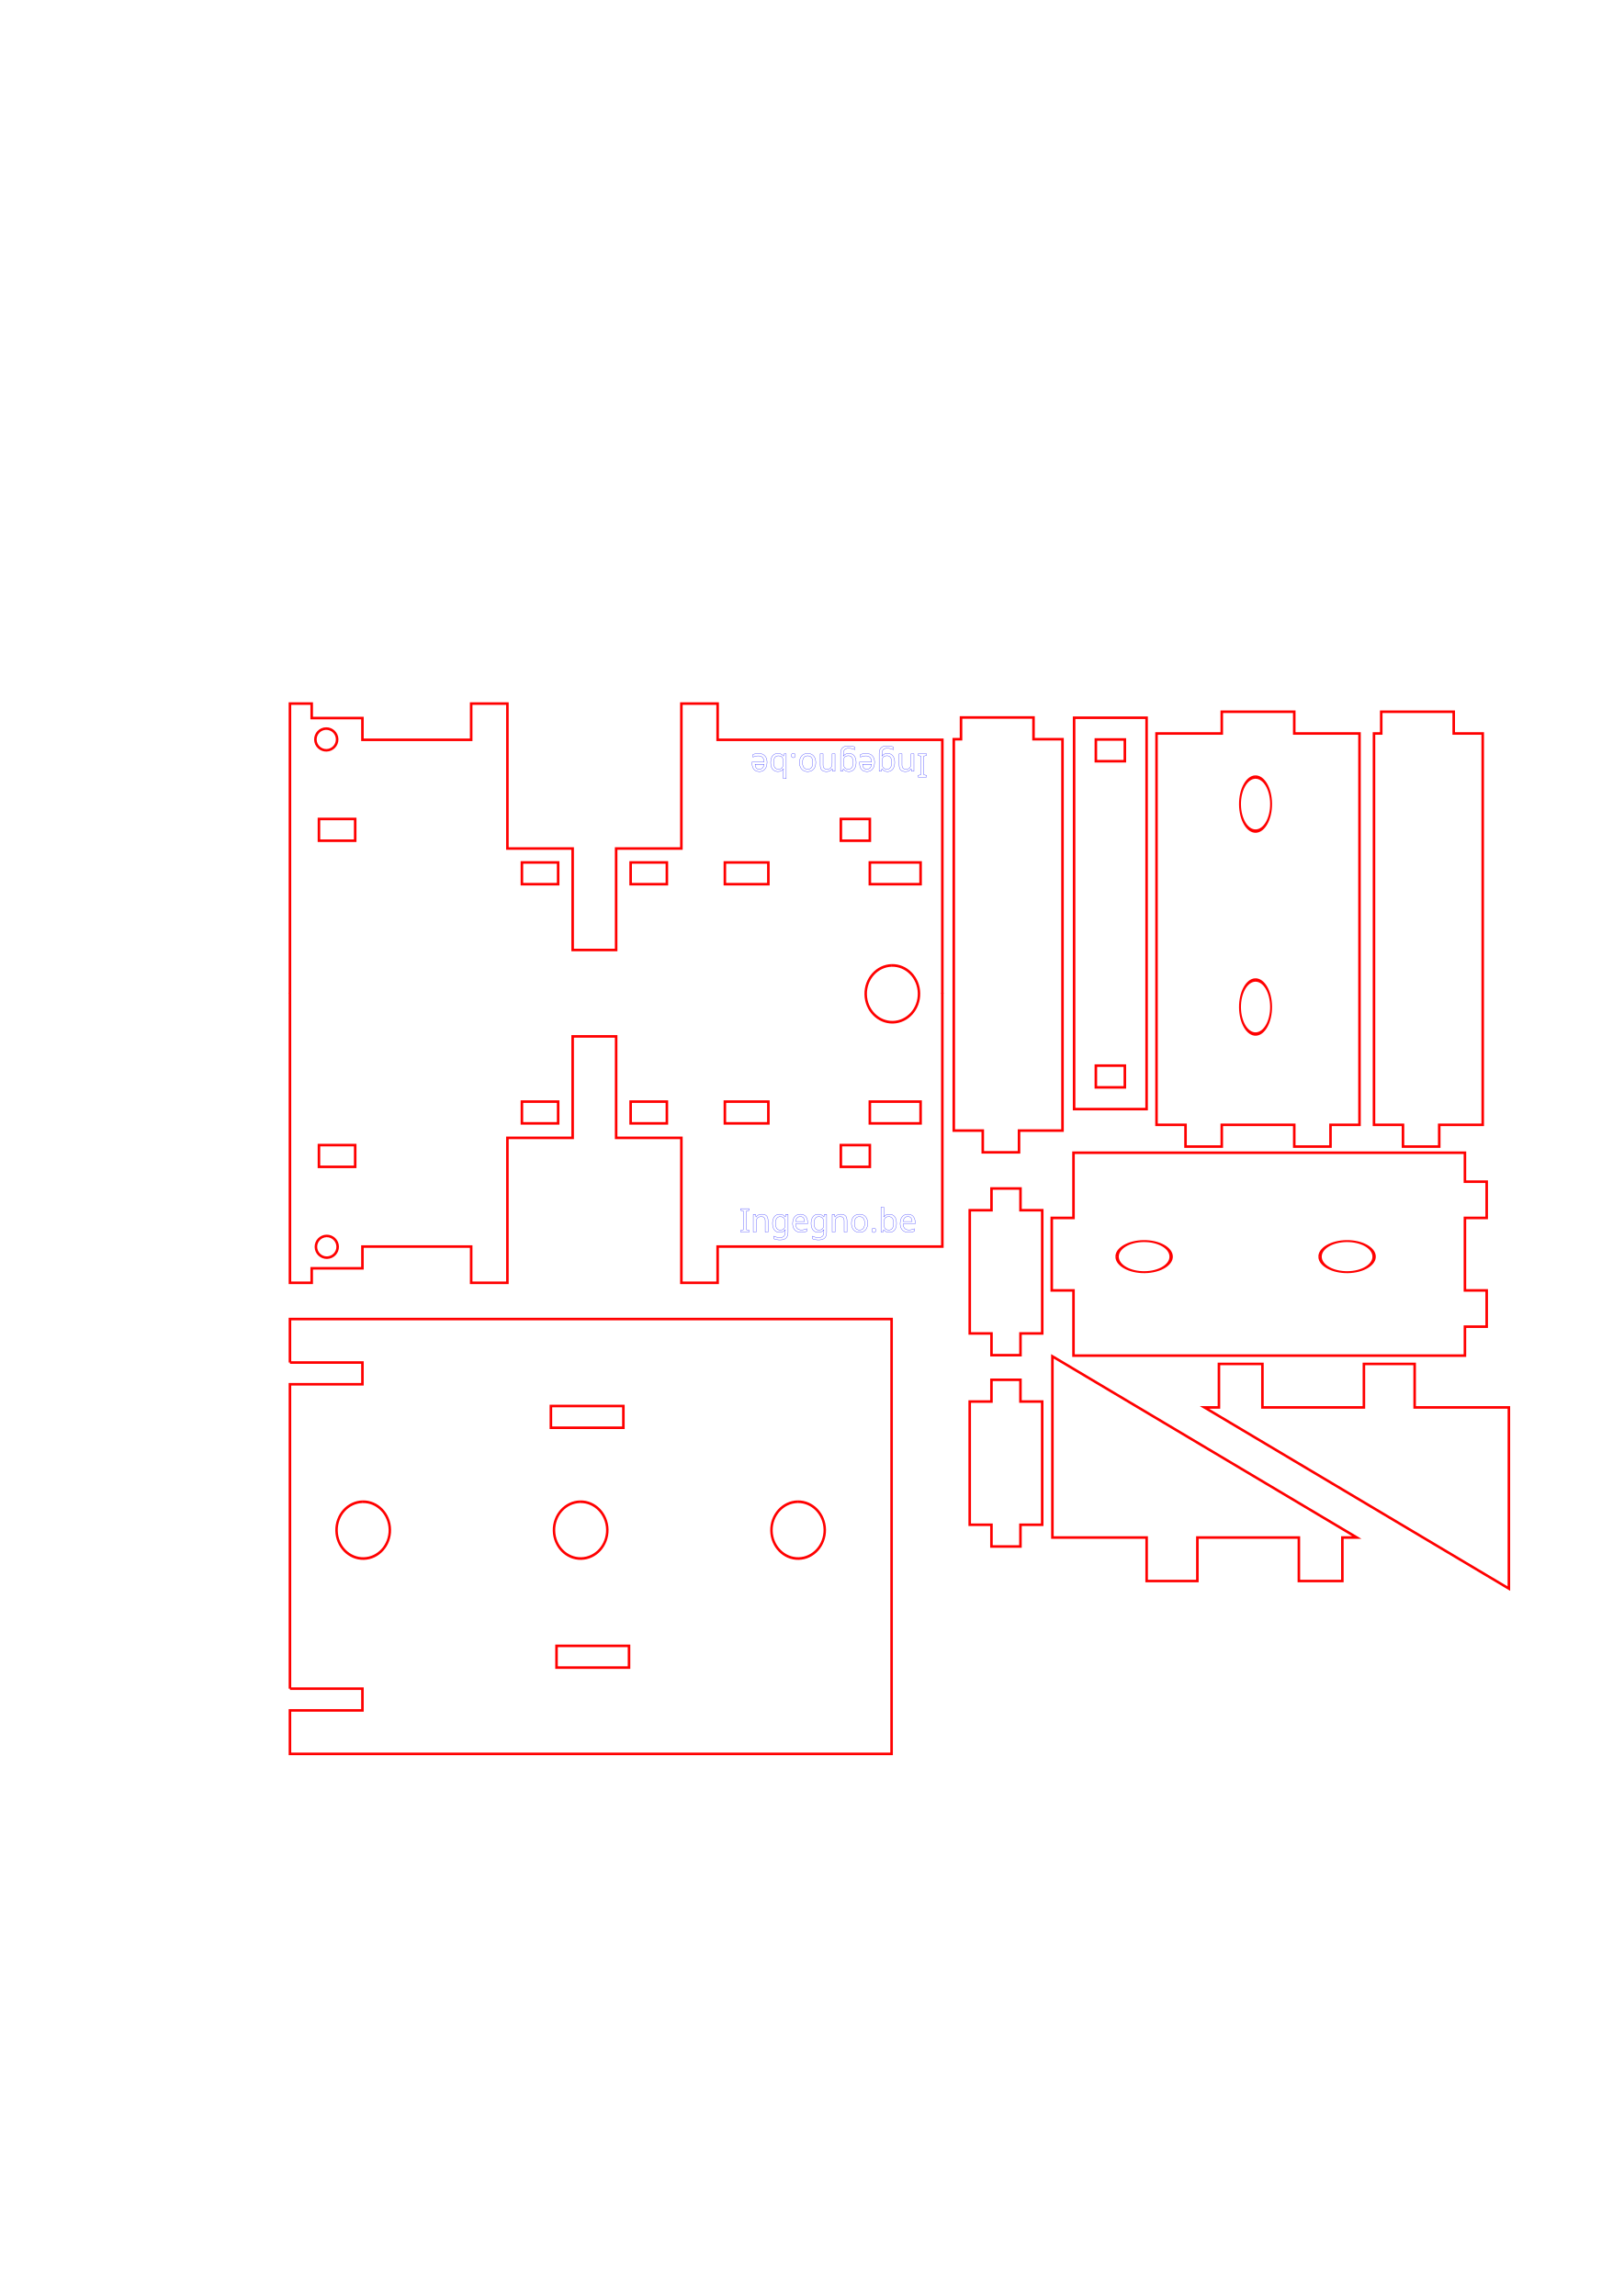
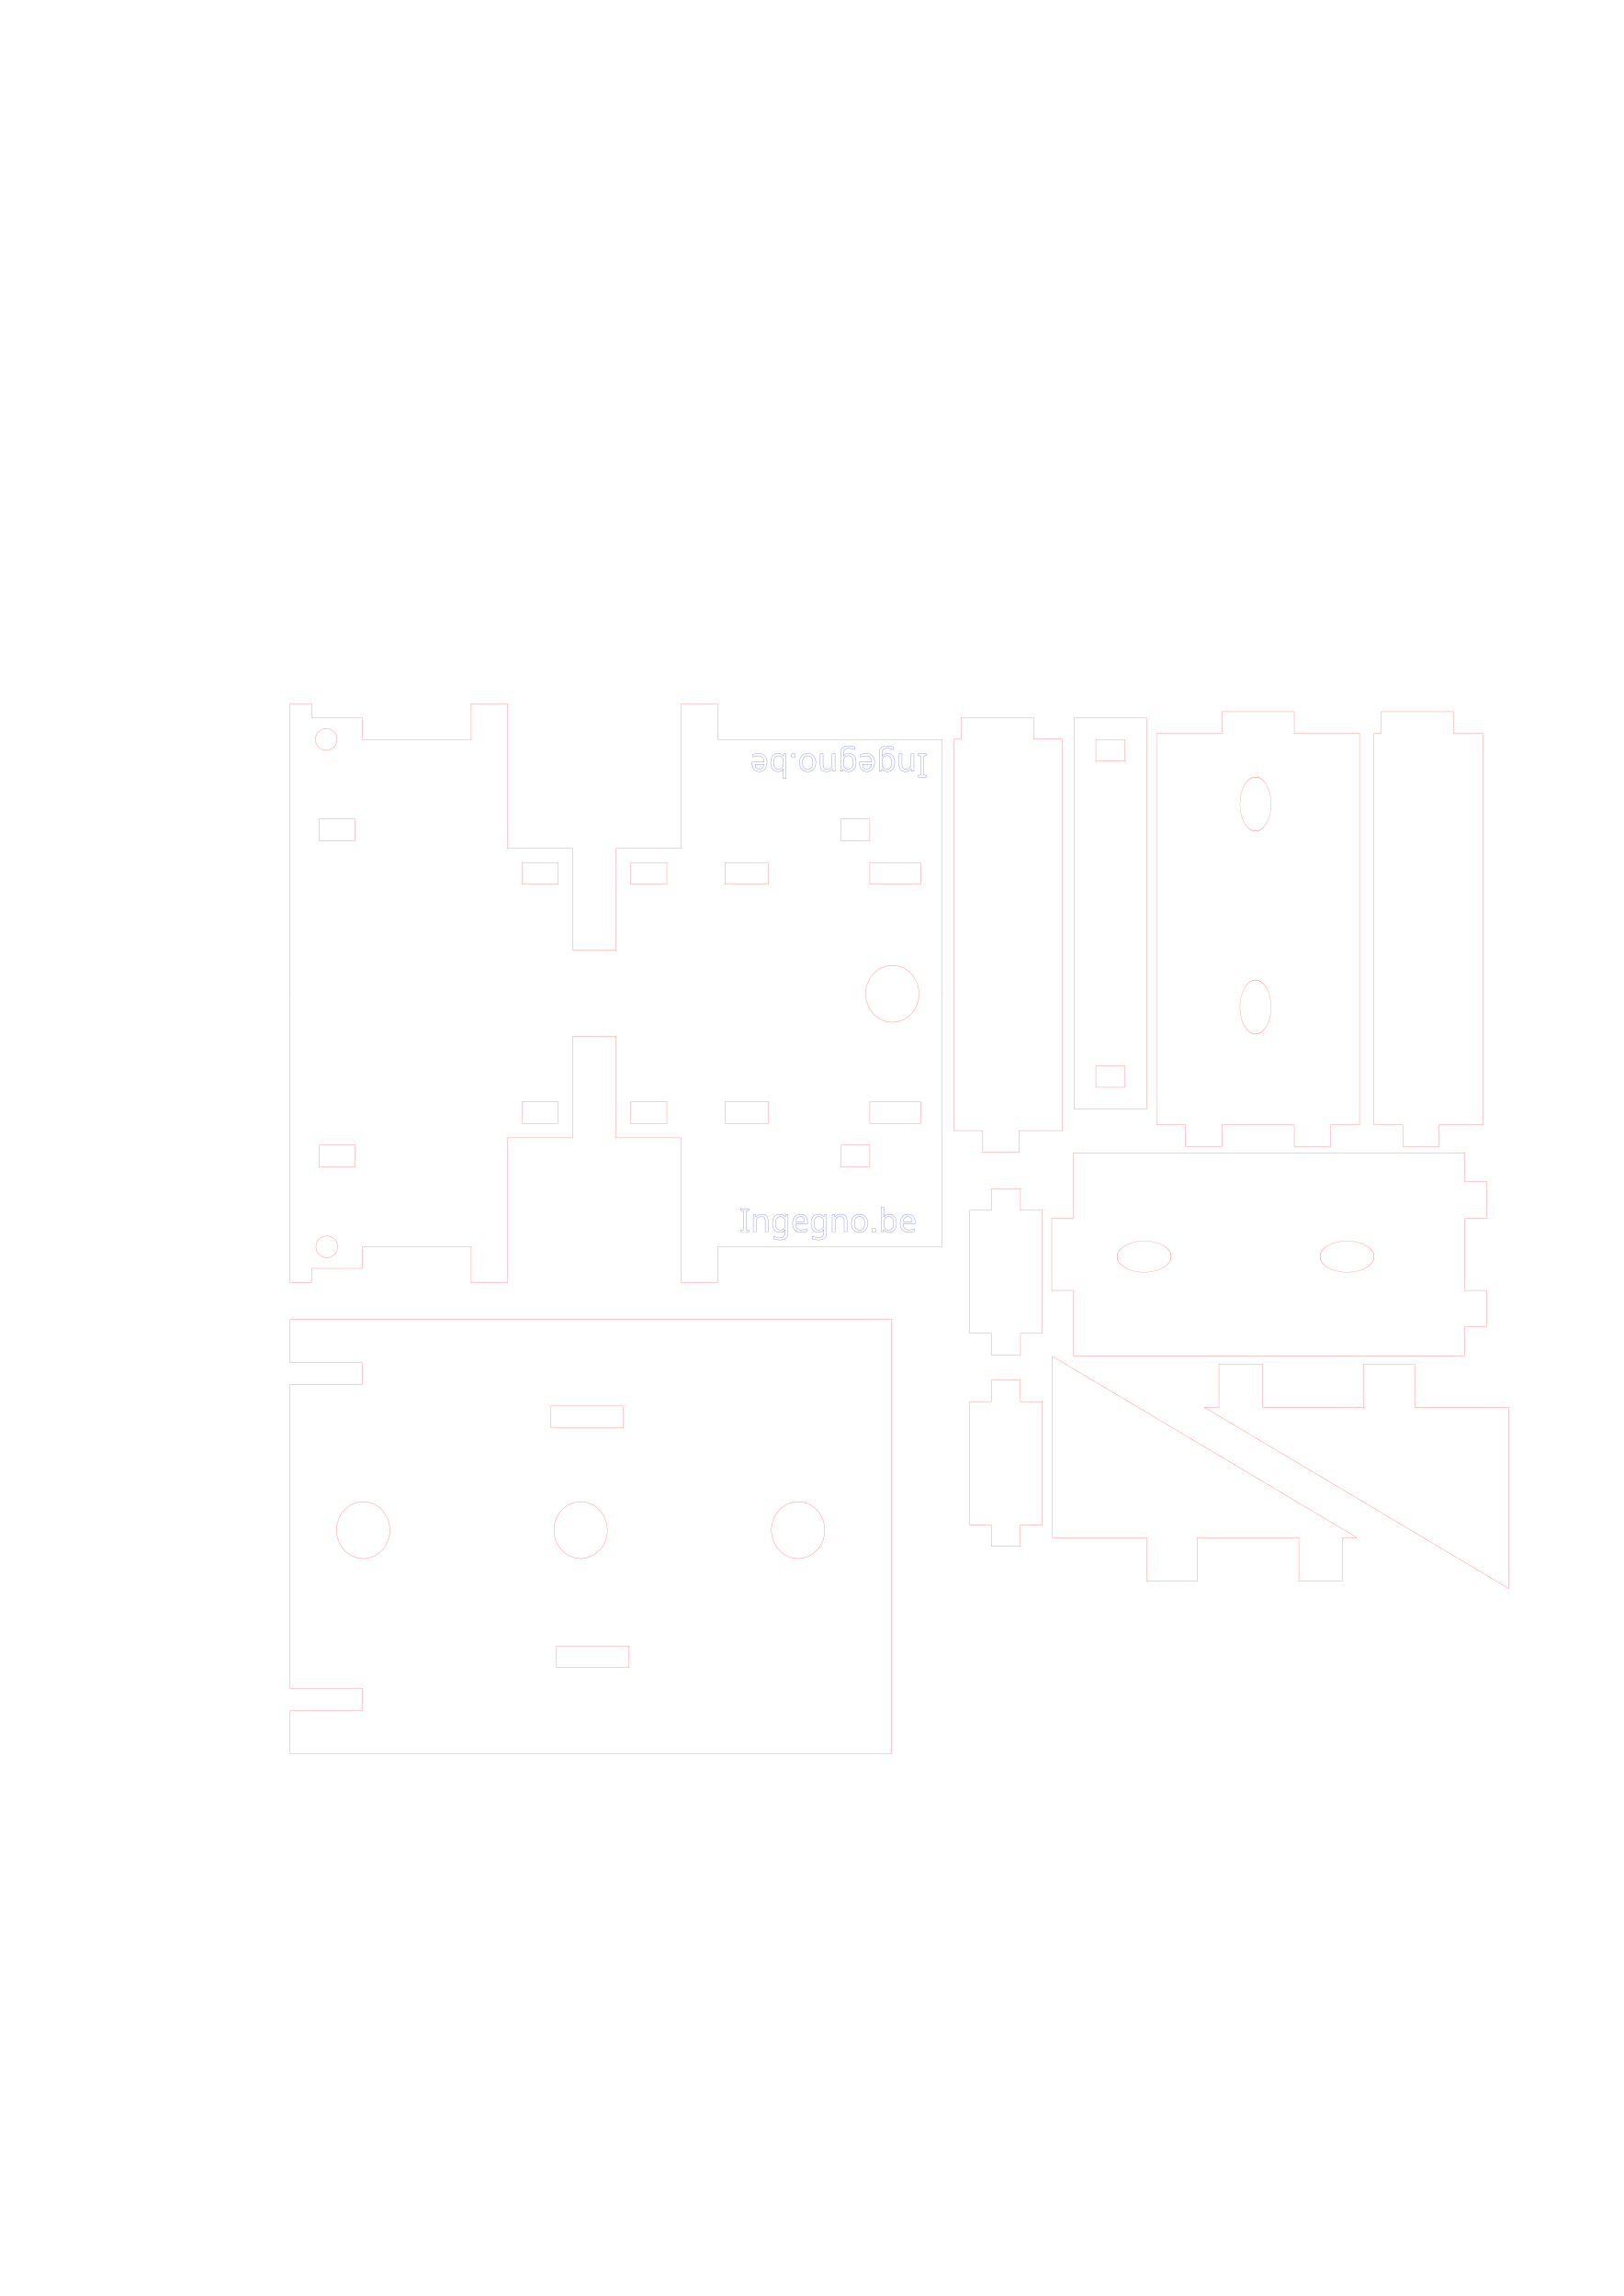
<svg xmlns="http://www.w3.org/2000/svg" width="210mm" height="297mm" id="svg2" version="1.1">
  <defs id="defs4" />
  <g id="layer1">
-     <g id="g3788" transform="translate(-230.9189,-27.60987)" style="stroke:#ff0000;stroke-opacity:1;fill:none;stroke-width:1.25;stroke-miterlimit:4;stroke-dasharray:none">
-       <path id="path3786" d="m 372.651,513.043 0,141.732 10.63,0 0,-7.087 24.803,0 0,-10.63 53.15,0 0,17.717 17.717,0 0,-70.866 31.89,0 0,-49.606 21.26,0 0,49.606 31.89,0 0,70.866 17.717,0 0,-17.717 109.843,0 0,-124.016" style="fill:none;stroke:#ff0000;stroke-width:1.25;stroke-linecap:butt;stroke-linejoin:miter;stroke-opacity:1;stroke-miterlimit:4;stroke-dasharray:none" />
+     <g id="g3788" transform="translate(-230.9189,-27.60987)" style="stroke:#ff0000;stroke-opacity:1;fill:none;stroke-width:0.089;stroke-miterlimit:4;stroke-dasharray:none">
+       <path id="path3786" d="m 372.651,513.043 0,141.732 10.63,0 0,-7.087 24.803,0 0,-10.63 53.15,0 0,17.717 17.717,0 0,-70.866 31.89,0 0,-49.606 21.26,0 0,49.606 31.89,0 0,70.866 17.717,0 0,-17.717 109.843,0 0,-124.016" style="fill:none;stroke:#ff0000;stroke-width:0.089;stroke-linecap:butt;stroke-linejoin:miter;stroke-opacity:1;stroke-miterlimit:4;stroke-dasharray:none" />
    </g>
-     <path id="path3786-7" d="m 141.733,485.709 0,-141.732 10.63,0 0,7.087 24.803,0 0,10.63 53.15,0 0,-17.717 17.717,0 0,70.866 31.89,0 0,49.606 21.26,0 0,-49.606 31.89,0 0,-70.866 17.717,0 0,17.717 109.843,0 0,124.016" style="fill:none;stroke:#ff0000;stroke-width:1.25;stroke-linecap:butt;stroke-linejoin:miter;stroke-opacity:1;stroke-miterlimit:4;stroke-dasharray:none" />
-     <path style="fill:none;stroke:#ff0000;stroke-width:1.25;stroke-linecap:butt;stroke-linejoin:miter;stroke-opacity:1;stroke-miterlimit:4;stroke-dasharray:none" d="m 255.118,549.213 17.717,0 0,-10.63 -17.717,0 0,7.087 z" id="path3799" />
-     <path style="fill:none;stroke:#ff0000;stroke-width:1.25;stroke-linecap:butt;stroke-linejoin:miter;stroke-opacity:1;stroke-miterlimit:4;stroke-dasharray:none" d="m 308.268,549.213 17.717,0 0,-10.63 -17.717,0 0,7.087 z" id="path3799-0" />
-     <path style="fill:none;stroke:#ff0000;stroke-width:1.25;stroke-linecap:butt;stroke-linejoin:miter;stroke-opacity:1;stroke-miterlimit:4;stroke-dasharray:none" d="m 308.268,432.283 17.717,0 0,-10.63 -17.717,0 0,7.087 z" id="path3799-2" />
-     <path style="fill:none;stroke:#ff0000;stroke-width:1.25;stroke-linecap:butt;stroke-linejoin:miter;stroke-opacity:1;stroke-miterlimit:4;stroke-dasharray:none" d="m 255.118,432.283 17.717,0 0,-10.63 -17.717,0 0,7.087 z" id="path3799-3" />
-     <path style="fill:none;stroke:#ff0000;stroke-width:1.25;stroke-linecap:butt;stroke-linejoin:miter;stroke-opacity:1;stroke-miterlimit:4;stroke-dasharray:none" d="m 155.906,411.024 0,-10.63 17.717,0 0,10.63 z" id="path3833" />
-     <path style="fill:none;stroke:#ff0000;stroke-width:1.25;stroke-linecap:butt;stroke-linejoin:miter;stroke-opacity:1;stroke-miterlimit:4;stroke-dasharray:none" d="m 155.906,559.842 0,10.63 17.717,0 0,-10.63 z" id="path3846" />
-     <path style="fill:none;stroke:#ff0000;stroke-width:1.25;stroke-linecap:butt;stroke-linejoin:miter;stroke-opacity:1;stroke-miterlimit:4;stroke-dasharray:none" d="m 354.331,421.654 0,10.63 21.26,0 0,-10.63 z" id="path3848" />
-     <path style="fill:none;stroke:#ff0000;stroke-width:1.25;stroke-linecap:butt;stroke-linejoin:miter;stroke-opacity:1;stroke-miterlimit:4;stroke-dasharray:none" d="m 354.331,538.583 0,10.63 21.26,0 0,-10.63 -17.717,0 z" id="path3850" />
-     <path style="fill:none;stroke:#ff0000;stroke-width:1.25;stroke-linecap:butt;stroke-linejoin:miter;stroke-opacity:1;stroke-miterlimit:4;stroke-dasharray:none" d="m 425.197,549.213 0,-10.63 24.803,0 0,10.63 z" id="path3852" />
-     <path style="fill:none;stroke:#ff0000;stroke-width:1.25;stroke-linecap:butt;stroke-linejoin:miter;stroke-miterlimit:4;stroke-opacity:1;stroke-dasharray:none" d="m 425.197,432.283 0,-10.63 24.803,0 0,10.63 z" id="path3854" />
-     <path style="fill:none;stroke:#ff0000;stroke-width:1.25;stroke-miterlimit:4;stroke-opacity:1;stroke-dasharray:none;stroke-dashoffset:0" id="path3856" d="m 200.093,421.655 a 5.315,5.315 0 1 1 -0.01,2e-4" transform="translate(-40.70599,-65.45459)" />
-     <path style="fill:none;stroke:#ff0000;stroke-width:1.25;stroke-miterlimit:4;stroke-opacity:1;stroke-dasharray:none;stroke-dashoffset:0" id="path3856-1" d="m 200.093,421.655 a 5.315,5.315 0 1 1 -0.01,2e-4" transform="translate(-40.45158,182.5937)" />
-     <path style="fill:none;stroke:#ff0000;stroke-width:0.494;stroke-miterlimit:4;stroke-opacity:1;stroke-dasharray:none;stroke-dashoffset:0" id="path3856-9-5" d="m 200.093,421.655 a 5.315,5.315 0 1 1 -0.01,2e-4" transform="matrix(2.451973,0,0,2.613984,-54.6728,-630.208)" />
-     <text xml:space="preserve" style="font-size:16px;font-style:normal;font-variant:normal;font-weight:normal;font-stretch:normal;text-align:start;line-height:125%;letter-spacing:0px;word-spacing:0px;writing-mode:lr-tb;text-anchor:start;fill:none;fill-opacity:1;stroke:#0000ff;font-family:Sans;-inkscape-font-specification:Sans;stroke-width:0.125;stroke-miterlimit:4;stroke-dasharray:none;stroke-opacity:1" x="-453.543" y="-368.504" id="text3795-7" transform="scale(-1,-1)">
+     <path id="path3786-7" d="m 141.733,485.709 0,-141.732 10.63,0 0,7.087 24.803,0 0,10.63 53.15,0 0,-17.717 17.717,0 0,70.866 31.89,0 0,49.606 21.26,0 0,-49.606 31.89,0 0,-70.866 17.717,0 0,17.717 109.843,0 0,124.016" style="fill:none;stroke:#ff0000;stroke-width:0.089;stroke-linecap:butt;stroke-linejoin:miter;stroke-opacity:1;stroke-miterlimit:4;stroke-dasharray:none" />
+     <path style="fill:none;stroke:#ff0000;stroke-width:0.089;stroke-linecap:butt;stroke-linejoin:miter;stroke-opacity:1;stroke-miterlimit:4;stroke-dasharray:none" d="m 255.118,549.213 17.717,0 0,-10.63 -17.717,0 0,7.087 z" id="path3799" />
+     <path style="fill:none;stroke:#ff0000;stroke-width:0.089;stroke-linecap:butt;stroke-linejoin:miter;stroke-opacity:1;stroke-miterlimit:4;stroke-dasharray:none" d="m 308.268,549.213 17.717,0 0,-10.63 -17.717,0 0,7.087 z" id="path3799-0" />
+     <path style="fill:none;stroke:#ff0000;stroke-width:0.089;stroke-linecap:butt;stroke-linejoin:miter;stroke-opacity:1;stroke-miterlimit:4;stroke-dasharray:none" d="m 308.268,432.283 17.717,0 0,-10.63 -17.717,0 0,7.087 z" id="path3799-2" />
+     <path style="fill:none;stroke:#ff0000;stroke-width:0.089;stroke-linecap:butt;stroke-linejoin:miter;stroke-opacity:1;stroke-miterlimit:4;stroke-dasharray:none" d="m 255.118,432.283 17.717,0 0,-10.63 -17.717,0 0,7.087 z" id="path3799-3" />
+     <path style="fill:none;stroke:#ff0000;stroke-width:0.089;stroke-linecap:butt;stroke-linejoin:miter;stroke-opacity:1;stroke-miterlimit:4;stroke-dasharray:none" d="m 155.906,411.024 0,-10.63 17.717,0 0,10.63 z" id="path3833" />
+     <path style="fill:none;stroke:#ff0000;stroke-width:0.089;stroke-linecap:butt;stroke-linejoin:miter;stroke-opacity:1;stroke-miterlimit:4;stroke-dasharray:none" d="m 155.906,559.842 0,10.63 17.717,0 0,-10.63 z" id="path3846" />
+     <path style="fill:none;stroke:#ff0000;stroke-width:0.089;stroke-linecap:butt;stroke-linejoin:miter;stroke-opacity:1;stroke-miterlimit:4;stroke-dasharray:none" d="m 354.331,421.654 0,10.63 21.26,0 0,-10.63 z" id="path3848" />
+     <path style="fill:none;stroke:#ff0000;stroke-width:0.089;stroke-linecap:butt;stroke-linejoin:miter;stroke-opacity:1;stroke-miterlimit:4;stroke-dasharray:none" d="m 354.331,538.583 0,10.63 21.26,0 0,-10.63 -17.717,0 z" id="path3850" />
+     <path style="fill:none;stroke:#ff0000;stroke-width:0.089;stroke-linecap:butt;stroke-linejoin:miter;stroke-opacity:1;stroke-miterlimit:4;stroke-dasharray:none" d="m 425.197,549.213 0,-10.63 24.803,0 0,10.63 z" id="path3852" />
+     <path style="fill:none;stroke:#ff0000;stroke-width:0.089;stroke-linecap:butt;stroke-linejoin:miter;stroke-miterlimit:4;stroke-opacity:1;stroke-dasharray:none" d="m 425.197,432.283 0,-10.63 24.803,0 0,10.63 z" id="path3854" />
+     <path style="fill:none;stroke:#ff0000;stroke-width:0.089;stroke-miterlimit:4;stroke-opacity:1;stroke-dasharray:none;stroke-dashoffset:0" id="path3856" d="m 200.093,421.655 a 5.315,5.315 0 1 1 -0.01,2e-4" transform="translate(-40.70599,-65.45459)" />
+     <path style="fill:none;stroke:#ff0000;stroke-width:0.089;stroke-miterlimit:4;stroke-opacity:1;stroke-dasharray:none;stroke-dashoffset:0" id="path3856-1" d="m 200.093,421.655 a 5.315,5.315 0 1 1 -0.01,2e-4" transform="translate(-40.45158,182.5937)" />
+     <path style="fill:none;stroke:#ff0000;stroke-width:0.035;stroke-miterlimit:4;stroke-opacity:1;stroke-dasharray:none;stroke-dashoffset:0" id="path3856-9-5" d="m 200.093,421.655 a 5.315,5.315 0 1 1 -0.01,2e-4" transform="matrix(2.451973,0,0,2.613984,-54.6728,-630.208)" />
+     <text xml:space="preserve" style="font-size:16px;font-style:normal;font-variant:normal;font-weight:normal;font-stretch:normal;text-align:start;line-height:125%;letter-spacing:0px;word-spacing:0px;writing-mode:lr-tb;text-anchor:start;fill:none;fill-opacity:1;stroke:#0100ff;font-family:Sans;-inkscape-font-specification:Sans;stroke-width:0.089;stroke-miterlimit:4;stroke-dasharray:none;stroke-opacity:1" x="-453.543" y="-368.504" id="text3795-7" transform="scale(-1,-1)">
      <tspan id="tspan3797-4" x="-453.543" y="-368.504">Ingegno.be</tspan>
    </text>
-     <text xml:space="preserve" style="font-size:16px;font-style:normal;font-variant:normal;font-weight:normal;font-stretch:normal;text-align:start;line-height:125%;letter-spacing:0px;word-spacing:0px;writing-mode:lr-tb;text-anchor:start;fill:none;fill-opacity:1;stroke:#0000ff;font-family:Sans;-inkscape-font-specification:Sans;stroke-opacity:1;stroke-width:0.125;stroke-miterlimit:4;stroke-dasharray:none" x="361.417" y="602.362" id="text3795-7-4">
+     <text xml:space="preserve" style="font-size:16px;font-style:normal;font-variant:normal;font-weight:normal;font-stretch:normal;text-align:start;line-height:125%;letter-spacing:0px;word-spacing:0px;writing-mode:lr-tb;text-anchor:start;fill:none;fill-opacity:1;stroke:#0000ff;font-family:Sans;-inkscape-font-specification:Sans;stroke-opacity:1;stroke-width:0.089;stroke-miterlimit:4;stroke-dasharray:none" x="361.417" y="602.362" id="text3795-7-4">
      <tspan id="tspan3797-4-1" x="361.417" y="602.362">Ingegno.be</tspan>
    </text>
-     <g id="g3911" style="stroke:#ff0000;stroke-opacity:1;stroke-width:1.25;stroke-miterlimit:4;stroke-dasharray:none">
-       <path id="path3879" d="m 141.732,825.591 0,-74.409 0,-74.409 35.433,0 0,-10.63 -35.433,0 m 0,0 0,-21.26 294.094,0 0,212.598 -294.094,0 0,-21.26 35.433,0 0,-10.63 -35.433,0" style="fill:none;stroke:#ff0000;stroke-width:1.25;stroke-linecap:butt;stroke-linejoin:miter;stroke-opacity:1;stroke-miterlimit:4;stroke-dasharray:none" />
-       <path id="path3883" d="m 269.291,687.402 35.433,0 0,10.63 -35.433,0 z" style="fill:none;stroke:#ff0000;stroke-width:1.25;stroke-linecap:butt;stroke-linejoin:miter;stroke-opacity:1;stroke-miterlimit:4;stroke-dasharray:none" />
-       <path id="path3885" d="m 272.043,804.662 35.433,0 0,10.63 -35.433,0 z" style="fill:none;stroke:#ff0000;stroke-width:1.25;stroke-linecap:butt;stroke-linejoin:miter;stroke-opacity:1;stroke-miterlimit:4;stroke-dasharray:none" />
+     <g id="g3911" style="stroke:#ff0000;stroke-opacity:1;stroke-width:0.089;stroke-miterlimit:4;stroke-dasharray:none;fill:none">
+       <path id="path3879" d="m 141.732,825.591 0,-74.409 0,-74.409 35.433,0 0,-10.63 -35.433,0 m 0,0 0,-21.26 294.094,0 0,212.598 -294.094,0 0,-21.26 35.433,0 0,-10.63 -35.433,0" style="fill:none;stroke:#ff0000;stroke-width:0.089;stroke-linecap:butt;stroke-linejoin:miter;stroke-opacity:1;stroke-miterlimit:4;stroke-dasharray:none" />
+       <path id="path3883" d="m 269.291,687.402 35.433,0 0,10.63 -35.433,0 z" style="fill:none;stroke:#ff0000;stroke-width:0.089;stroke-linecap:butt;stroke-linejoin:miter;stroke-opacity:1;stroke-miterlimit:4;stroke-dasharray:none" />
+       <path id="path3885" d="m 272.043,804.662 35.433,0 0,10.63 -35.433,0 z" style="fill:none;stroke:#ff0000;stroke-width:0.089;stroke-linecap:butt;stroke-linejoin:miter;stroke-opacity:1;stroke-miterlimit:4;stroke-dasharray:none" />
    </g>
-     <path style="fill:none;stroke:#ff0000;stroke-width:1.25;stroke-linecap:butt;stroke-linejoin:miter;stroke-opacity:1;stroke-miterlimit:4;stroke-dasharray:none" d="m 414.567,400.394 10.63,0 0,10.63 -14.173,0 0,-10.63 z" id="path3918" />
-     <path style="fill:none;stroke:#ff0000;stroke-width:1.25;stroke-linecap:butt;stroke-linejoin:miter;stroke-opacity:1;stroke-miterlimit:4;stroke-dasharray:none" d="m 425.197,559.842 0,10.63 -10.63,0 -3.543,0 0,-10.63 z" id="path3920" />
-     <path style="fill:none;stroke:#ff0000;stroke-width:0.494;stroke-miterlimit:4;stroke-opacity:1;stroke-dasharray:none;stroke-dashoffset:0" id="path3856-9-5-9" d="m 200.093,421.655 a 5.315,5.315 0 1 1 -0.01,2e-4" transform="matrix(2.451973,0,0,2.613984,-100.7358,-368.0033)" />
-     <path style="fill:none;stroke:#ff0000;stroke-width:0.494;stroke-miterlimit:4;stroke-opacity:1;stroke-dasharray:none;stroke-dashoffset:0" id="path3856-9-5-6" d="m 200.093,421.655 a 5.315,5.315 0 1 1 -0.01,2e-4" transform="matrix(2.451973,0,0,2.613984,-207.035,-368.0033)" />
-     <path style="fill:none;stroke:#ff0000;stroke-width:0.494;stroke-miterlimit:4;stroke-opacity:1;stroke-dasharray:none;stroke-dashoffset:0" id="path3856-9-5-4" d="m 200.093,421.655 a 5.315,5.315 0 1 1 -0.01,2e-4" transform="matrix(2.451973,0,0,2.613984,-313.3342,-368.0033)" />
-     <g transform="translate(281.8709,14.89541)" id="g3044">
-       <path id="path3973-6" d="m 393.307,343.701 -3.543,0 0,191.339 14.173,0 0,10.63 17.717,0 0,-10.63 21.26,0 0,-191.339 -14.173,0 0,-10.63 -35.433,0 z" style="fill:none;stroke:#ff0000;stroke-width:1.25;stroke-linecap:butt;stroke-linejoin:miter;stroke-miterlimit:4;stroke-opacity:1;stroke-dasharray:none" />
-       <path id="path4018" d="m 313.969,651.928 21.26,0 0,21.26 49.606,0 0,-21.26 24.803,0 0,21.26 46.063,0 0,88.583 -148.819,-88.583 7.087,0 z" style="fill:none;stroke:#ff0000;stroke-width:1.25;stroke-linecap:butt;stroke-linejoin:miter;stroke-miterlimit:4;stroke-opacity:1;stroke-dasharray:none" />
-       <path id="path4018-1" d="m 374.303,758.072 -21.26,0 0,-21.26 -49.606,0 0,21.26 -24.803,0 0,-21.26 -46.063,0 0,-88.583 148.819,88.583 -7.087,0 z" style="fill:none;stroke:#ff0000;stroke-width:1.25;stroke-linecap:butt;stroke-linejoin:miter;stroke-miterlimit:4;stroke-opacity:1;stroke-dasharray:none" />
-       <g style="stroke:#ff0000;stroke-width:1.25;stroke-miterlimit:4;stroke-opacity:1;stroke-dasharray:none" id="g4003">
-         <path style="fill:none;stroke:#ff0000;stroke-width:1.25;stroke-linecap:butt;stroke-linejoin:miter;stroke-miterlimit:4;stroke-opacity:1;stroke-dasharray:none" d="m 350.787,343.701 31.89,0 0,191.339 -14.173,0 0,10.63 -17.717,0 0,-10.63 -35.433,0 0,10.63 -17.717,0 0,-10.63 -14.173,0 0,-191.339 31.89,0 -10e-6,-10.63 35.433,0 z" id="path3973-8" />
-         <path style="fill:none;stroke:#ff0000;stroke-width:0.663;stroke-miterlimit:4;stroke-opacity:1;stroke-dasharray:none;stroke-dashoffset:0" id="path3856-9-2" d="m 200.093,421.655 c 2.935,-0.057 5.36,2.276 5.417,5.211 0.057,2.935 -2.276,5.36 -5.211,5.417 -2.935,0.057 -5.36,-2.276 -5.417,-5.211 -0.057,-2.931 2.27,-5.355 5.201,-5.417" transform="matrix(1.430025,0,0,2.485611,45.5819,-683.055)" />
-         <path style="fill:none;stroke:#ff0000;stroke-width:0.663;stroke-miterlimit:4;stroke-opacity:1;stroke-dasharray:none;stroke-dashoffset:0" id="path3856-9-2-1" d="m 200.093,421.655 c 2.935,-0.057 5.36,2.276 5.417,5.211 0.057,2.935 -2.276,5.36 -5.211,5.417 -2.935,0.057 -5.36,-2.276 -5.417,-5.211 -0.057,-2.931 2.27,-5.355 5.201,-5.417" transform="matrix(1.430025,0,0,2.485611,45.5819,-583.8424)" />
+     <path style="fill:none;stroke:#ff0000;stroke-width:0.089;stroke-linecap:butt;stroke-linejoin:miter;stroke-opacity:1;stroke-miterlimit:4;stroke-dasharray:none" d="m 414.567,400.394 10.63,0 0,10.63 -14.173,0 0,-10.63 z" id="path3918" />
+     <path style="fill:none;stroke:#ff0000;stroke-width:0.089;stroke-linecap:butt;stroke-linejoin:miter;stroke-opacity:1;stroke-miterlimit:4;stroke-dasharray:none" d="m 425.197,559.842 0,10.63 -10.63,0 -3.543,0 0,-10.63 z" id="path3920" />
+     <path style="fill:none;stroke:#ff0000;stroke-width:0.035;stroke-miterlimit:4;stroke-opacity:1;stroke-dasharray:none;stroke-dashoffset:0" id="path3856-9-5-9" d="m 200.093,421.655 a 5.315,5.315 0 1 1 -0.01,2e-4" transform="matrix(2.451973,0,0,2.613984,-100.7358,-368.0033)" />
+     <path style="fill:none;stroke:#ff0000;stroke-width:0.035;stroke-miterlimit:4;stroke-opacity:1;stroke-dasharray:none;stroke-dashoffset:0" id="path3856-9-5-6" d="m 200.093,421.655 a 5.315,5.315 0 1 1 -0.01,2e-4" transform="matrix(2.451973,0,0,2.613984,-207.035,-368.0033)" />
+     <path style="fill:none;stroke:#ff0000;stroke-width:0.035;stroke-miterlimit:4;stroke-opacity:1;stroke-dasharray:none;stroke-dashoffset:0" id="path3856-9-5-4" d="m 200.093,421.655 a 5.315,5.315 0 1 1 -0.01,2e-4" transform="matrix(2.451973,0,0,2.613984,-313.3342,-368.0033)" />
+     <g transform="translate(281.8709,14.89541)" id="g3044" style="fill:none;stroke:#ff0000;stroke-opacity:1;stroke-width:0.089;stroke-miterlimit:4;stroke-dasharray:none">
+       <path id="path3973-6" d="m 393.307,343.701 -3.543,0 0,191.339 14.173,0 0,10.63 17.717,0 0,-10.63 21.26,0 0,-191.339 -14.173,0 0,-10.63 -35.433,0 z" style="fill:none;stroke:#ff0000;stroke-width:0.089;stroke-linecap:butt;stroke-linejoin:miter;stroke-miterlimit:4;stroke-opacity:1;stroke-dasharray:none" />
+       <path id="path4018" d="m 313.969,651.928 21.26,0 0,21.26 49.606,0 0,-21.26 24.803,0 0,21.26 46.063,0 0,88.583 -148.819,-88.583 7.087,0 z" style="fill:none;stroke:#ff0000;stroke-width:0.089;stroke-linecap:butt;stroke-linejoin:miter;stroke-miterlimit:4;stroke-opacity:1;stroke-dasharray:none" />
+       <path id="path4018-1" d="m 374.303,758.072 -21.26,0 0,-21.26 -49.606,0 0,21.26 -24.803,0 0,-21.26 -46.063,0 0,-88.583 148.819,88.583 -7.087,0 z" style="fill:none;stroke:#ff0000;stroke-width:0.089;stroke-linecap:butt;stroke-linejoin:miter;stroke-miterlimit:4;stroke-opacity:1;stroke-dasharray:none" />
+       <g style="stroke:#ff0000;stroke-width:0.089;stroke-miterlimit:4;stroke-opacity:1;stroke-dasharray:none;fill:none" id="g4003">
+         <path style="fill:none;stroke:#ff0000;stroke-width:0.089;stroke-linecap:butt;stroke-linejoin:miter;stroke-miterlimit:4;stroke-opacity:1;stroke-dasharray:none" d="m 350.787,343.701 31.89,0 0,191.339 -14.173,0 0,10.63 -17.717,0 0,-10.63 -35.433,0 0,10.63 -17.717,0 0,-10.63 -14.173,0 0,-191.339 31.89,0 -10e-6,-10.63 35.433,0 z" id="path3973-8" />
+         <path style="fill:none;stroke:#ff0000;stroke-width:0.047;stroke-miterlimit:4;stroke-opacity:1;stroke-dasharray:none;stroke-dashoffset:0" id="path3856-9-2" d="m 200.093,421.655 c 2.935,-0.057 5.36,2.276 5.417,5.211 0.057,2.935 -2.276,5.36 -5.211,5.417 -2.935,0.057 -5.36,-2.276 -5.417,-5.211 -0.057,-2.931 2.27,-5.355 5.201,-5.417" transform="matrix(1.430025,0,0,2.485611,45.5819,-683.055)" />
+         <path style="fill:none;stroke:#ff0000;stroke-width:0.047;stroke-miterlimit:4;stroke-opacity:1;stroke-dasharray:none;stroke-dashoffset:0" id="path3856-9-2-1" d="m 200.093,421.655 c 2.935,-0.057 5.36,2.276 5.417,5.211 0.057,2.935 -2.276,5.36 -5.211,5.417 -2.935,0.057 -5.36,-2.276 -5.417,-5.211 -0.057,-2.931 2.27,-5.355 5.201,-5.417" transform="matrix(1.430025,0,0,2.485611,45.5819,-583.8424)" />
      </g>
-       <path id="path3916" d="m 192.16,576.787 0,30.118 0,30.118 5.315,0 5.315,0 0,5.315 0,5.315 7.087,0 7.087,0 0,-5.315 0,-5.315 5.315,0 5.315,0 0,-30.118 0,-30.118 -5.315,0 -5.315,0 0,-5.315 0,-5.315 -7.087,0 -7.087,0 0,10.63 z" style="fill:none;stroke:#ff0000;stroke-width:1.25;stroke-linecap:butt;stroke-linejoin:miter;stroke-miterlimit:4;stroke-opacity:1;stroke-dasharray:none" />
-       <g style="stroke:#ff0000;stroke-width:1.25;stroke-miterlimit:4;stroke-opacity:1;stroke-dasharray:none" transform="matrix(-1,0,0,-1,530.5363,1058.882)" id="g3948">
-         <path style="fill:none;stroke:#ff0000;stroke-width:1.25;stroke-linecap:butt;stroke-linejoin:miter;stroke-miterlimit:4;stroke-opacity:1;stroke-dasharray:none" d="m 266.101,542.164 10.63,0 0,10.63 -14.173,0 0,-10.63 z" id="path3918-0" />
-         <path style="fill:none;stroke:#ff0000;stroke-width:1.25;stroke-linecap:butt;stroke-linejoin:miter;stroke-miterlimit:4;stroke-opacity:1;stroke-dasharray:none" d="m 276.731,701.613 0,10.63 -10.63,0 -3.543,0 0,-10.63 z" id="path3920-1" />
-         <path style="fill:none;stroke:#ff0000;stroke-width:1.25;stroke-linecap:butt;stroke-linejoin:miter;stroke-miterlimit:4;stroke-opacity:1;stroke-dasharray:none" d="m 287.361,722.873 -35.433,0 0,-191.339 35.433,0 z" id="path3922" />
+       <path id="path3916" d="m 192.16,576.787 0,30.118 0,30.118 5.315,0 5.315,0 0,5.315 0,5.315 7.087,0 7.087,0 0,-5.315 0,-5.315 5.315,0 5.315,0 0,-30.118 0,-30.118 -5.315,0 -5.315,0 0,-5.315 0,-5.315 -7.087,0 -7.087,0 0,10.63 z" style="fill:none;stroke:#ff0000;stroke-width:0.089;stroke-linecap:butt;stroke-linejoin:miter;stroke-miterlimit:4;stroke-opacity:1;stroke-dasharray:none" />
+       <g style="stroke:#ff0000;stroke-width:0.089;stroke-miterlimit:4;stroke-opacity:1;stroke-dasharray:none;fill:none" transform="matrix(-1,0,0,-1,530.5363,1058.882)" id="g3948">
+         <path style="fill:none;stroke:#ff0000;stroke-width:0.089;stroke-linecap:butt;stroke-linejoin:miter;stroke-miterlimit:4;stroke-opacity:1;stroke-dasharray:none" d="m 266.101,542.164 10.63,0 0,10.63 -14.173,0 0,-10.63 z" id="path3918-0" />
+         <path style="fill:none;stroke:#ff0000;stroke-width:0.089;stroke-linecap:butt;stroke-linejoin:miter;stroke-miterlimit:4;stroke-opacity:1;stroke-dasharray:none" d="m 276.731,701.613 0,10.63 -10.63,0 -3.543,0 0,-10.63 z" id="path3920-1" />
+         <path style="fill:none;stroke:#ff0000;stroke-width:0.089;stroke-linecap:butt;stroke-linejoin:miter;stroke-miterlimit:4;stroke-opacity:1;stroke-dasharray:none" d="m 287.361,722.873 -35.433,0 0,-191.339 35.433,0 z" id="path3922" />
      </g>
-       <path id="path3916-9" d="m 192.143,670.323 0,30.118 0,30.118 5.315,0 5.315,0 0,5.315 0,5.315 7.087,0 7.087,0 0,-5.315 0,-5.315 5.315,0 5.315,0 0,-30.118 0,-30.118 -5.315,0 -5.315,0 0,-5.315 0,-5.315 -7.087,0 -7.087,0 0,10.63 z" style="fill:none;stroke:#ff0000;stroke-width:1.25;stroke-linecap:butt;stroke-linejoin:miter;stroke-miterlimit:4;stroke-opacity:1;stroke-dasharray:none" />
-       <path id="path3973-6-3" d="m 187.896,346.509 -3.543,0 0,191.339 14.173,0 0,10.63 17.717,0 0,-10.63 21.26,0 0,-191.339 -14.173,0 0,-10.63 -35.433,0 z" style="fill:none;stroke:#ff0000;stroke-width:1.25;stroke-linecap:butt;stroke-linejoin:miter;stroke-miterlimit:4;stroke-opacity:1;stroke-dasharray:none" />
-       <g style="stroke:#ff0000;stroke-width:1.25;stroke-miterlimit:4;stroke-opacity:1;stroke-dasharray:none" id="g4003-2" transform="matrix(0,-1,1,0,-100.8216,931.3403)">
-         <path style="fill:none;stroke:#ff0000;stroke-width:1.25;stroke-linecap:butt;stroke-linejoin:miter;stroke-miterlimit:4;stroke-opacity:1;stroke-dasharray:none" d="m 350.787,343.701 31.89,0 0,191.339 -14.173,0 0,10.63 -17.717,0 0,-10.63 -35.433,0 0,10.63 -17.717,0 0,-10.63 -14.173,0 0,-191.339 31.89,0 -10e-6,-10.63 35.433,0 z" id="path3973-8-5" />
-         <path style="fill:none;stroke:#ff0000;stroke-width:0.663;stroke-miterlimit:4;stroke-opacity:1;stroke-dasharray:none;stroke-dashoffset:0" id="path3856-9-2-4" d="m 200.093,421.655 c 2.935,-0.057 5.36,2.276 5.417,5.211 0.057,2.935 -2.276,5.36 -5.211,5.417 -2.935,0.057 -5.36,-2.276 -5.417,-5.211 -0.057,-2.931 2.27,-5.355 5.201,-5.417" transform="matrix(1.430025,0,0,2.485611,45.5819,-683.055)" />
-         <path style="fill:none;stroke:#ff0000;stroke-width:0.663;stroke-miterlimit:4;stroke-opacity:1;stroke-dasharray:none;stroke-dashoffset:0" id="path3856-9-2-1-9" d="m 200.093,421.655 c 2.935,-0.057 5.36,2.276 5.417,5.211 0.057,2.935 -2.276,5.36 -5.211,5.417 -2.935,0.057 -5.36,-2.276 -5.417,-5.211 -0.057,-2.931 2.27,-5.355 5.201,-5.417" transform="matrix(1.430025,0,0,2.485611,45.5819,-583.8424)" />
+       <path id="path3916-9" d="m 192.143,670.323 0,30.118 0,30.118 5.315,0 5.315,0 0,5.315 0,5.315 7.087,0 7.087,0 0,-5.315 0,-5.315 5.315,0 5.315,0 0,-30.118 0,-30.118 -5.315,0 -5.315,0 0,-5.315 0,-5.315 -7.087,0 -7.087,0 0,10.63 z" style="fill:none;stroke:#ff0000;stroke-width:0.089;stroke-linecap:butt;stroke-linejoin:miter;stroke-miterlimit:4;stroke-opacity:1;stroke-dasharray:none" />
+       <path id="path3973-6-3" d="m 187.896,346.509 -3.543,0 0,191.339 14.173,0 0,10.63 17.717,0 0,-10.63 21.26,0 0,-191.339 -14.173,0 0,-10.63 -35.433,0 z" style="fill:none;stroke:#ff0000;stroke-width:0.089;stroke-linecap:butt;stroke-linejoin:miter;stroke-miterlimit:4;stroke-opacity:1;stroke-dasharray:none" />
+       <g style="stroke:#ff0000;stroke-width:0.089;stroke-miterlimit:4;stroke-opacity:1;stroke-dasharray:none;fill:none" id="g4003-2" transform="matrix(0,-1,1,0,-100.8216,931.3403)">
+         <path style="fill:none;stroke:#ff0000;stroke-width:0.089;stroke-linecap:butt;stroke-linejoin:miter;stroke-miterlimit:4;stroke-opacity:1;stroke-dasharray:none" d="m 350.787,343.701 31.89,0 0,191.339 -14.173,0 0,10.63 -17.717,0 0,-10.63 -35.433,0 0,10.63 -17.717,0 0,-10.63 -14.173,0 0,-191.339 31.89,0 -10e-6,-10.63 35.433,0 z" id="path3973-8-5" />
+         <path style="fill:none;stroke:#ff0000;stroke-width:0.047;stroke-miterlimit:4;stroke-opacity:1;stroke-dasharray:none;stroke-dashoffset:0" id="path3856-9-2-4" d="m 200.093,421.655 c 2.935,-0.057 5.36,2.276 5.417,5.211 0.057,2.935 -2.276,5.36 -5.211,5.417 -2.935,0.057 -5.36,-2.276 -5.417,-5.211 -0.057,-2.931 2.27,-5.355 5.201,-5.417" transform="matrix(1.430025,0,0,2.485611,45.5819,-683.055)" />
+         <path style="fill:none;stroke:#ff0000;stroke-width:0.047;stroke-miterlimit:4;stroke-opacity:1;stroke-dasharray:none;stroke-dashoffset:0" id="path3856-9-2-1-9" d="m 200.093,421.655 c 2.935,-0.057 5.36,2.276 5.417,5.211 0.057,2.935 -2.276,5.36 -5.211,5.417 -2.935,0.057 -5.36,-2.276 -5.417,-5.211 -0.057,-2.931 2.27,-5.355 5.201,-5.417" transform="matrix(1.430025,0,0,2.485611,45.5819,-583.8424)" />
      </g>
    </g>
  </g>
</svg>
